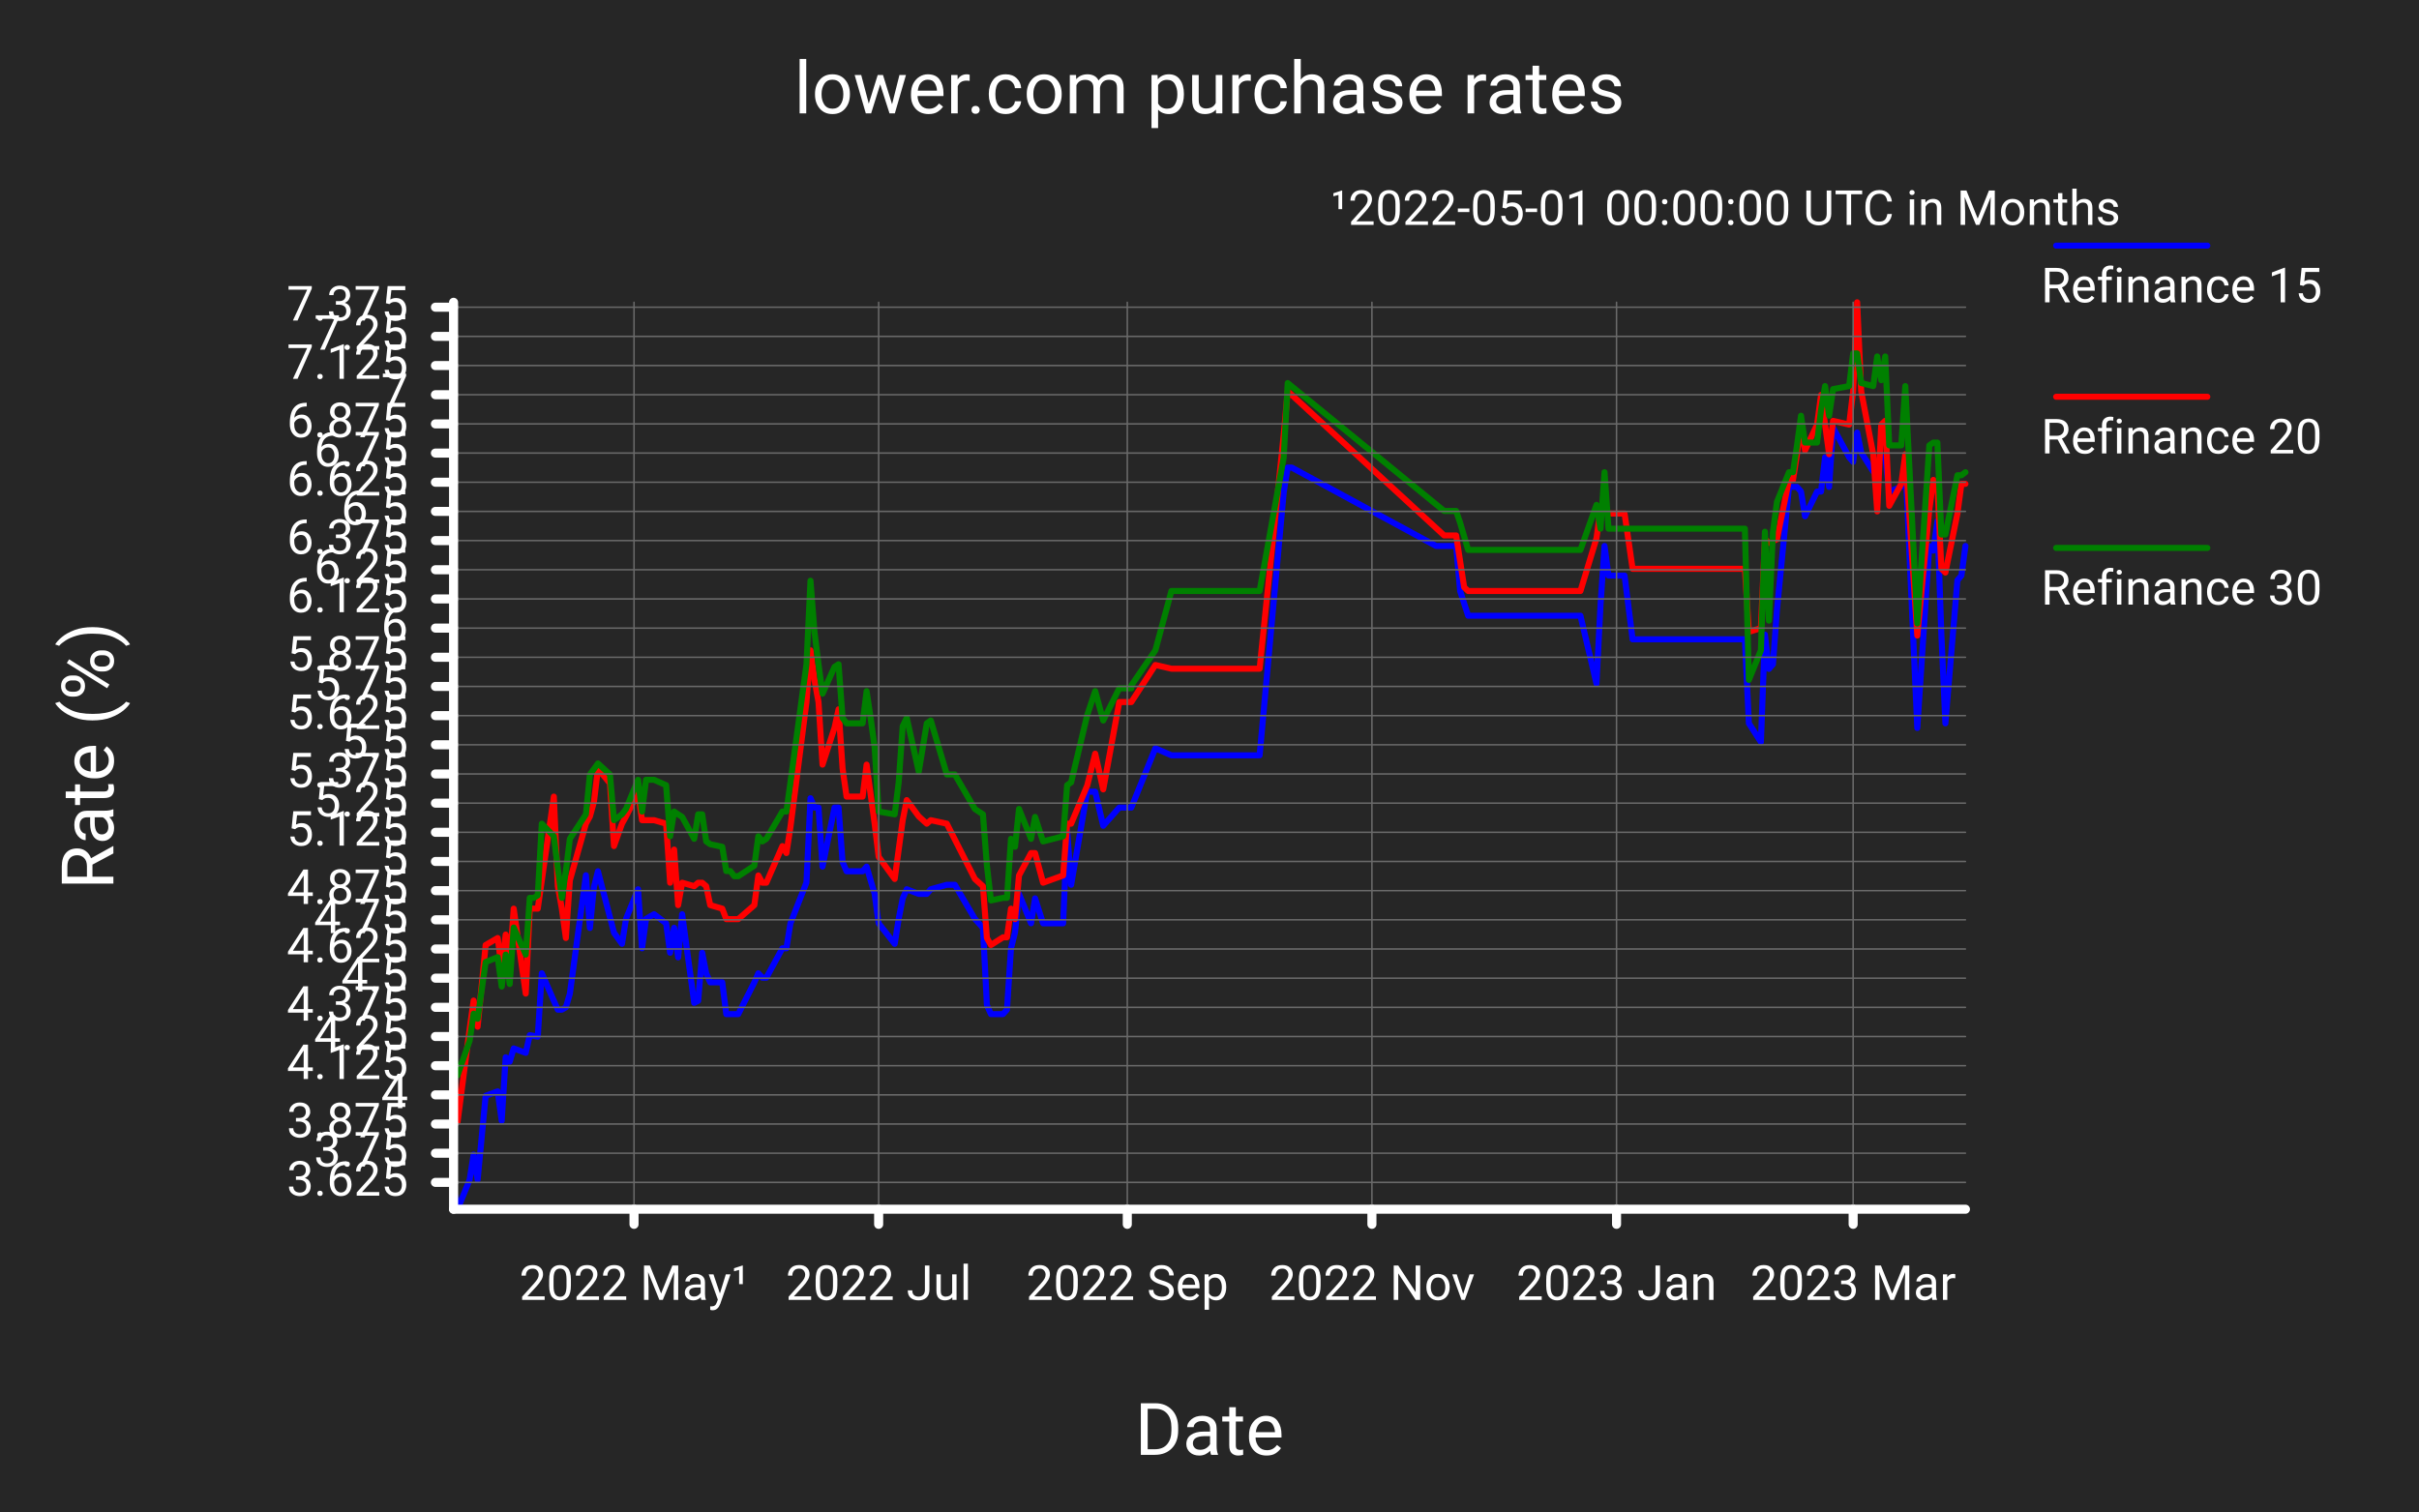
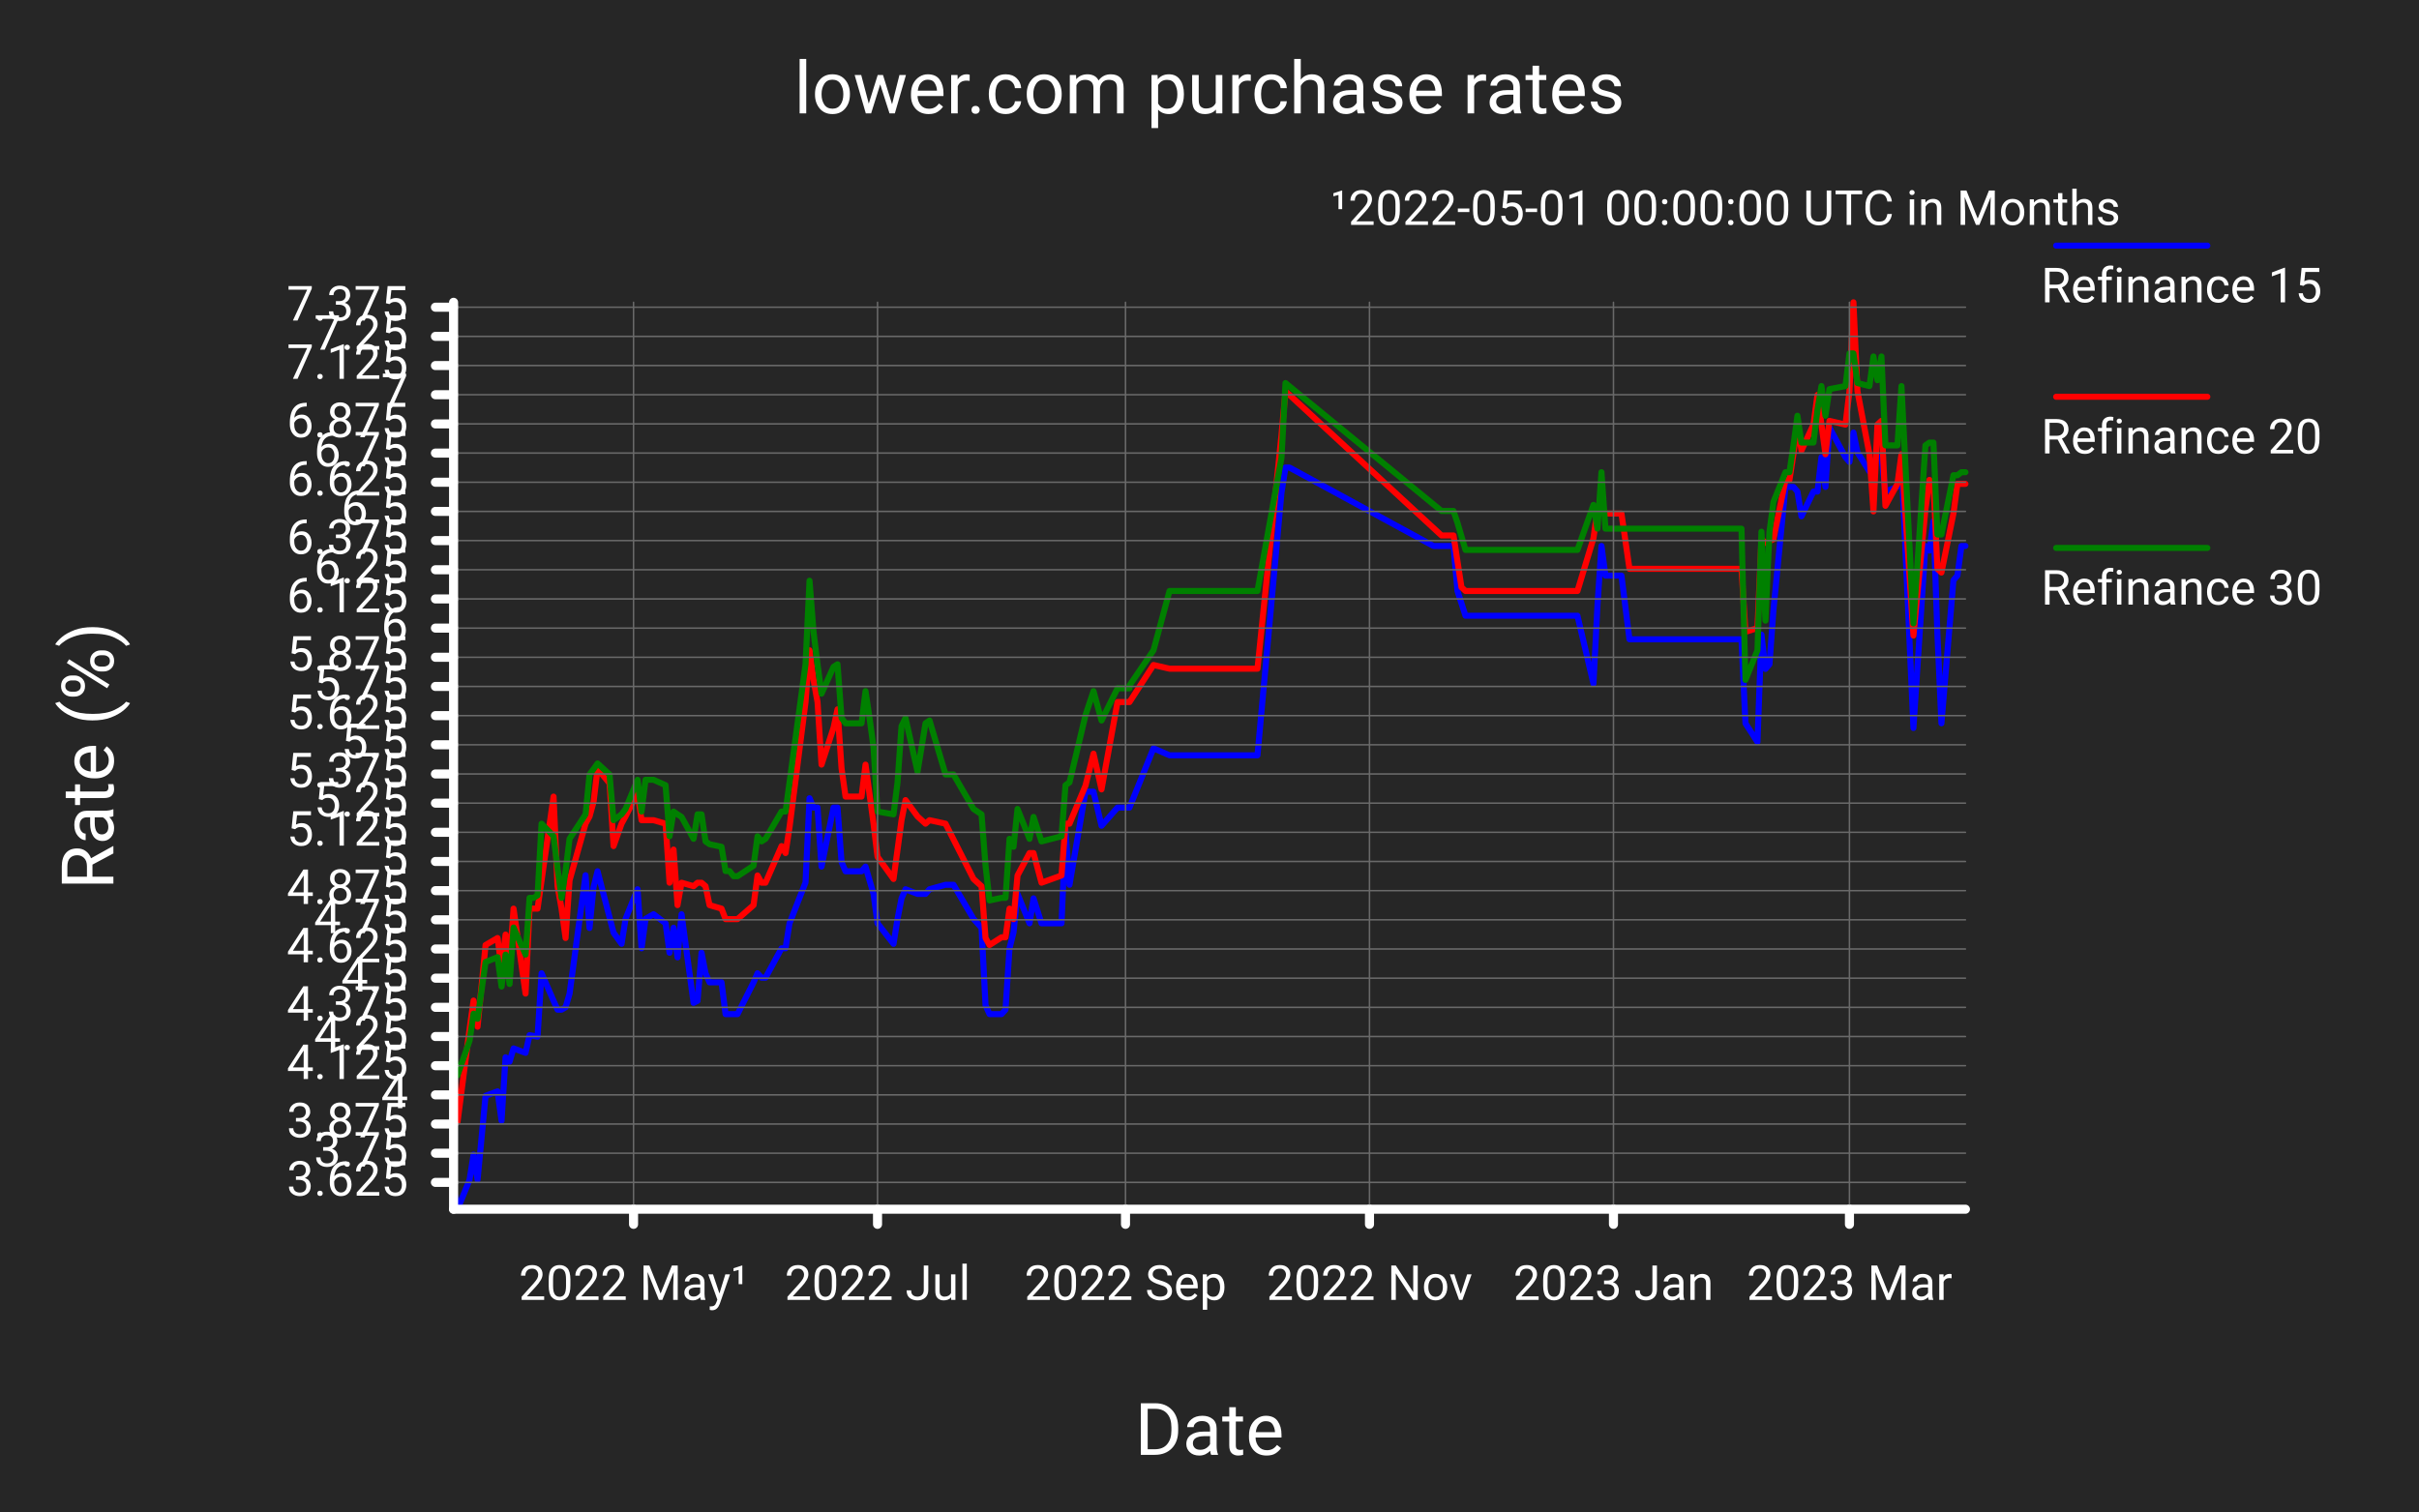
<svg xmlns="http://www.w3.org/2000/svg" class="poloto" width="800" height="500" viewBox="0 0 800 500">
  <style>.poloto{stroke-linecap:round;stroke-linejoin:round;font-family:Roboto,sans-serif;font-size:16px;}.poloto_background{fill:#262626;}.poloto_scatter{stroke-width:7}.poloto_tick_line{stroke:dimgray;stroke-width:0.5}.poloto_line{stroke-width:2}.poloto_text{fill: white;}.poloto_axis_lines{stroke: white;stroke-width:3;fill:none;stroke-dasharray:none}.poloto_title{font-size:24px;dominant-baseline:start;text-anchor:middle;}.poloto_xname{font-size:24px;dominant-baseline:start;text-anchor:middle;}.poloto_yname{font-size:24px;dominant-baseline:start;text-anchor:middle;}.poloto0stroke{stroke:blue;}.poloto1stroke{stroke:red;}.poloto2stroke{stroke:green;}.poloto3stroke{stroke:gold;}.poloto4stroke{stroke:aqua;}.poloto5stroke{stroke:lime;}.poloto6stroke{stroke:orange;}.poloto7stroke{stroke:chocolate;}.poloto0fill{fill:blue;}.poloto1fill{fill:red;}.poloto2fill{fill:green;}.poloto3fill{fill:gold;}.poloto4fill{fill:aqua;}.poloto5fill{fill:lime;}.poloto6fill{fill:orange;}.poloto7fill{fill:chocolate;}</style>
  <circle r="1e5" class="poloto_background" />
  <text class="poloto_text poloto_legend_text" x="675" y="100">Refinance 15</text>
  <line class="poloto_line poloto_legend_icon poloto0stroke poloto0legend" stroke="black" x1="680" x2="730" y1="81.25" y2="81.25" />
-   <path class="poloto_line poloto0stroke" fill="none" stroke="black" d=" M 150.00 393.13 L 151.33 400.00 L 155.31 390.27 L 156.63 381.94 L 157.96 390.27 L 157.96 390.27 L 160.61 362.48 L 164.59 361.01 L 165.92 370.74 L 167.24 349.74 L 168.57 351.21 L 169.89 346.81 L 173.87 348.28 L 175.20 342.41 L 175.20 342.41 L 177.85 342.95 L 179.18 321.95 L 183.16 331.06 L 184.48 333.99 L 185.81 333.99 L 187.14 333.22 L 188.46 328.74 L 193.77 289.53 L 195.09 306.97 L 196.42 293.46 L 197.75 288.21 L 197.75 288.21 L 203.05 308.52 L 205.70 312.22 L 207.03 303.96 L 211.01 294.16 L 212.33 313.69 L 213.66 303.96 L 213.66 303.96 L 216.31 302.42 L 220.29 305.43 L 221.62 315.16 L 221.62 315.16 L 222.94 306.90 L 224.27 316.70 L 225.60 302.42 L 229.58 331.76 L 230.90 331.06 L 232.23 315.16 L 232.23 315.16 L 233.55 321.95 L 234.88 324.96 L 238.86 324.96 L 240.19 335.46 L 241.51 335.46 L 242.84 335.46 L 244.16 335.46 L 249.47 324.96 L 250.80 321.95 L 252.12 323.42 L 253.45 323.42 L 253.45 323.42 L 258.75 313.69 L 260.08 313.69 L 261.41 305.43 L 266.71 291.92 L 268.04 264.05 L 269.36 267.14 L 270.69 267.14 L 272.02 286.67 L 275.99 267.14 L 277.32 267.14 L 278.65 285.13 L 279.97 288.21 L 285.28 288.21 L 286.60 286.67 L 287.93 291.22 L 289.26 295.70 L 290.58 305.43 L 295.89 312.22 L 297.21 303.96 L 298.54 297.17 L 299.87 294.16 L 303.85 295.70 L 306.50 295.70 L 307.82 294.16 L 313.13 292.69 L 313.13 292.69 L 313.13 292.69 L 313.13 292.69 L 313.13 292.69 L 313.13 292.69 L 315.78 292.69 L 315.78 292.69 L 315.78 292.69 L 315.78 292.69 L 315.78 292.69 L 315.78 292.69 L 322.41 303.96 L 325.07 306.90 L 326.39 332.53 L 327.72 335.46 L 331.70 335.46 L 333.02 333.99 L 334.35 313.69 L 335.68 308.44 L 337.00 295.70 L 340.98 305.43 L 340.98 305.43 L 342.31 297.17 L 344.96 305.43 L 344.96 305.43 L 351.59 305.43 L 352.92 274.70 L 354.24 292.69 L 359.55 261.89 L 362.20 261.89 L 362.20 261.89 L 364.85 273.16 L 370.16 267.14 L 370.16 267.14 L 370.16 267.14 L 370.16 267.14 L 370.16 267.14 L 370.16 267.14 L 370.16 267.14 L 370.16 267.14 L 370.16 267.14 L 374.14 267.14 L 382.10 247.53 L 387.40 249.85 L 387.40 249.85 L 391.38 249.85 L 396.68 249.85 L 398.01 249.85 L 398.01 249.85 L 398.01 249.85 L 398.01 249.85 L 398.01 249.85 L 415.25 249.85 L 416.58 249.85 L 424.54 162.92 L 425.86 154.66 L 427.19 154.66 L 474.93 180.60 L 480.24 180.60 L 481.56 180.60 L 482.89 195.50 L 485.54 203.68 L 485.54 203.68 L 490.85 203.68 L 492.18 203.68 L 493.50 203.68 L 494.83 203.68 L 498.81 203.68 L 500.13 203.68 L 502.79 203.68 L 504.11 203.68 L 508.09 203.68 L 509.42 203.68 L 509.42 203.68 L 513.40 203.68 L 517.37 203.68 L 518.70 203.68 L 520.03 203.68 L 521.35 203.68 L 522.68 203.68 L 527.98 226.15 L 529.31 200.21 L 530.64 180.60 L 531.96 190.40 L 535.94 190.40 L 537.27 190.40 L 537.27 190.40 L 539.92 211.48 L 541.25 211.48 L 545.23 211.48 L 546.55 211.48 L 547.88 211.48 L 549.20 211.48 L 550.53 211.48 L 550.53 211.48 L 550.53 211.48 L 550.53 211.48 L 557.16 211.48 L 559.81 211.48 L 563.79 211.48 L 565.12 211.48 L 567.77 211.48 L 569.10 211.48 L 574.40 211.48 L 575.73 211.48 L 577.06 211.48 L 578.38 239.27 L 582.36 245.45 L 583.69 209.93 L 585.01 221.28 L 586.34 219.74 L 587.67 201.75 L 591.64 161.07 L 592.97 161.07 L 594.30 161.07 L 595.62 162.61 L 596.95 170.79 L 600.93 162.61 L 602.25 162.61 L 603.58 151.26 L 604.91 161.07 L 606.23 141.46 L 611.54 151.26 L 612.86 152.80 L 614.19 143.08 L 615.52 149.64 L 619.50 155.97 L 620.82 152.80 L 622.15 151.26 L 623.47 151.26 L 624.80 162.61 L 628.78 161.07 L 630.11 152.80 L 634.08 240.81 L 638.06 180.60 L 639.39 182.14 L 640.72 172.41 L 642.04 209.93 L 643.37 239.27 L 647.35 191.95 L 648.67 190.40 L 650.00 180.60" />
+   <path class="poloto_line poloto0stroke" fill="none" stroke="black" d=" M 150.00 393.13 L 151.32 400.00 L 155.29 390.27 L 156.61 381.94 L 157.94 390.27 L 157.94 390.27 L 160.58 362.48 L 164.55 361.01 L 165.87 370.74 L 167.20 349.74 L 168.52 351.21 L 169.84 346.81 L 173.81 348.28 L 175.13 342.41 L 175.13 342.41 L 177.78 342.95 L 179.10 321.95 L 183.07 331.06 L 184.39 333.99 L 185.71 333.99 L 187.04 333.22 L 188.36 328.74 L 193.65 289.53 L 194.97 306.97 L 196.30 293.46 L 197.62 288.21 L 197.62 288.21 L 202.91 308.52 L 205.56 312.22 L 206.88 303.96 L 210.85 294.16 L 212.17 313.69 L 213.49 303.96 L 213.49 303.96 L 216.14 302.42 L 220.11 305.43 L 221.43 315.16 L 221.43 315.16 L 222.75 306.90 L 224.07 316.70 L 225.40 302.42 L 229.37 331.76 L 230.69 331.06 L 232.01 315.16 L 232.01 315.16 L 233.33 321.95 L 234.66 324.96 L 238.62 324.96 L 239.95 335.46 L 241.27 335.46 L 242.59 335.46 L 243.92 335.46 L 249.21 324.96 L 250.53 321.95 L 251.85 323.42 L 253.17 323.42 L 253.17 323.42 L 258.47 313.69 L 259.79 313.69 L 261.11 305.43 L 266.40 291.92 L 267.72 264.05 L 269.05 267.14 L 270.37 267.14 L 271.69 286.67 L 275.66 267.14 L 276.98 267.14 L 278.31 285.13 L 279.63 288.21 L 284.92 288.21 L 286.24 286.67 L 287.57 291.22 L 288.89 295.70 L 290.21 305.43 L 295.50 312.22 L 296.83 303.96 L 298.15 297.17 L 299.47 294.16 L 303.44 295.70 L 306.08 295.70 L 307.41 294.16 L 312.70 292.69 L 312.70 292.69 L 312.70 292.69 L 312.70 292.69 L 312.70 292.69 L 312.70 292.69 L 315.34 292.69 L 315.34 292.69 L 315.34 292.69 L 315.34 292.69 L 315.34 292.69 L 315.34 292.69 L 321.96 303.96 L 324.60 306.90 L 325.93 332.53 L 327.25 335.46 L 331.22 335.46 L 332.54 333.99 L 333.86 313.69 L 335.19 308.44 L 336.51 295.70 L 340.48 305.43 L 340.48 305.43 L 341.80 297.17 L 344.44 305.43 L 344.44 305.43 L 351.06 305.43 L 352.38 274.70 L 353.70 292.69 L 358.99 261.89 L 361.64 261.89 L 361.64 261.89 L 364.29 273.16 L 369.58 267.14 L 369.58 267.14 L 369.58 267.14 L 369.58 267.14 L 369.58 267.14 L 369.58 267.14 L 369.58 267.14 L 369.58 267.14 L 369.58 267.14 L 373.54 267.14 L 381.48 247.53 L 386.77 249.85 L 386.77 249.85 L 390.74 249.85 L 396.03 249.85 L 397.35 249.85 L 397.35 249.85 L 397.35 249.85 L 397.35 249.85 L 397.35 249.85 L 414.55 249.85 L 415.87 249.85 L 423.81 162.92 L 425.13 154.66 L 426.46 154.66 L 474.07 180.60 L 479.37 180.60 L 480.69 180.60 L 482.01 195.50 L 484.66 203.68 L 484.66 203.68 L 489.95 203.68 L 491.27 203.68 L 492.59 203.68 L 493.92 203.68 L 497.88 203.68 L 499.21 203.68 L 501.85 203.68 L 503.17 203.68 L 507.14 203.68 L 508.47 203.68 L 508.47 203.68 L 512.43 203.68 L 516.40 203.68 L 517.72 203.68 L 519.05 203.68 L 520.37 203.68 L 521.69 203.68 L 526.98 226.15 L 528.31 200.21 L 529.63 180.60 L 530.95 190.40 L 534.92 190.40 L 536.24 190.40 L 536.24 190.40 L 538.89 211.48 L 540.21 211.48 L 544.18 211.48 L 545.50 211.48 L 546.83 211.48 L 548.15 211.48 L 549.47 211.48 L 549.47 211.48 L 549.47 211.48 L 549.47 211.48 L 556.08 211.48 L 558.73 211.48 L 562.70 211.48 L 564.02 211.48 L 566.67 211.48 L 567.99 211.48 L 573.28 211.48 L 574.60 211.48 L 575.93 211.48 L 577.25 239.27 L 581.22 245.45 L 582.54 209.93 L 583.86 221.28 L 585.19 219.74 L 586.51 201.75 L 590.48 161.07 L 591.80 161.07 L 593.12 161.07 L 594.44 162.61 L 595.77 170.79 L 599.74 162.61 L 601.06 162.61 L 602.38 151.26 L 603.70 161.07 L 605.03 141.46 L 610.32 151.26 L 611.64 152.80 L 612.96 143.08 L 614.29 149.64 L 618.25 155.97 L 619.58 152.80 L 620.90 151.26 L 622.22 151.26 L 623.54 162.61 L 627.51 161.07 L 628.84 152.80 L 632.80 240.81 L 636.77 180.60 L 638.10 182.14 L 639.42 172.41 L 640.74 209.93 L 642.06 239.27 L 646.03 191.95 L 647.35 190.40 L 648.68 180.60 L 650.00 180.60" />
  <text class="poloto_text poloto_legend_text" x="675" y="150">Refinance 20</text>
  <line class="poloto_line poloto_legend_icon poloto1stroke poloto1legend" stroke="black" x1="680" x2="730" y1="131.25" y2="131.25" />
-   <path class="poloto_line poloto1stroke" fill="none" stroke="black" d=" M 150.00 350.51 L 151.33 371.13 L 155.31 340.40 L 156.63 330.98 L 157.96 339.63 L 157.96 339.63 L 160.61 312.61 L 164.59 310.29 L 165.92 320.10 L 167.24 309.14 L 168.57 318.94 L 169.89 300.57 L 173.87 328.67 L 175.20 300.57 L 175.20 300.57 L 177.85 300.57 L 177.85 300.57 L 183.16 263.51 L 184.48 293.15 L 185.81 300.57 L 187.14 310.29 L 188.46 291.22 L 193.77 272.47 L 195.09 270.07 L 196.42 265.29 L 197.75 254.32 L 201.72 259.11 L 203.05 279.88 L 205.70 272.47 L 207.03 270.07 L 211.01 262.27 L 212.33 271.31 L 213.66 271.31 L 213.66 271.31 L 216.31 271.31 L 220.29 272.47 L 221.62 292.00 L 221.62 292.00 L 222.94 281.03 L 224.27 299.41 L 225.60 292.00 L 229.58 293.15 L 230.90 292.00 L 232.23 292.00 L 232.23 292.00 L 233.55 293.15 L 234.88 299.41 L 238.86 300.57 L 240.19 304.04 L 241.51 304.04 L 242.84 304.04 L 244.16 304.04 L 249.47 299.41 L 250.80 289.60 L 252.12 292.00 L 253.45 292.00 L 253.45 292.00 L 258.75 279.88 L 260.08 282.19 L 261.41 273.62 L 266.71 232.24 L 268.04 215.11 L 269.36 224.91 L 270.69 232.24 L 272.02 252.93 L 275.99 240.74 L 277.32 234.64 L 278.65 254.17 L 279.97 263.51 L 285.28 263.51 L 286.60 252.93 L 287.93 262.74 L 289.26 272.47 L 290.58 283.43 L 295.89 290.76 L 297.21 281.03 L 298.54 271.31 L 299.87 264.67 L 303.85 270.07 L 306.50 272.47 L 307.82 271.31 L 313.13 272.47 L 313.13 272.47 L 313.13 272.47 L 313.13 272.47 L 313.13 272.47 L 313.13 272.47 L 313.13 272.47 L 313.13 272.47 L 313.13 272.47 L 313.13 272.47 L 313.13 272.47 L 313.13 272.47 L 322.41 290.76 L 325.07 293.15 L 326.39 310.29 L 327.72 312.61 L 331.70 310.06 L 333.02 310.06 L 334.35 300.57 L 335.68 304.04 L 337.00 289.60 L 340.98 282.19 L 340.98 282.19 L 342.31 282.19 L 344.96 292.00 L 344.96 292.00 L 351.59 289.60 L 352.92 272.47 L 354.24 272.47 L 359.55 259.88 L 362.20 249.31 L 362.20 249.31 L 364.85 261.12 L 370.16 232.24 L 370.16 232.24 L 370.16 232.24 L 370.16 232.24 L 370.16 232.24 L 370.16 232.24 L 370.16 232.24 L 370.16 232.24 L 370.16 232.24 L 374.14 232.24 L 382.10 219.97 L 387.40 221.20 L 390.05 221.20 L 391.38 221.20 L 391.38 221.20 L 398.01 221.20 L 399.34 221.20 L 399.34 221.20 L 399.34 221.20 L 399.34 221.20 L 415.25 221.20 L 416.58 221.20 L 424.54 143.85 L 425.86 129.41 L 425.86 129.41 L 477.59 177.12 L 480.24 177.12 L 481.56 177.12 L 484.22 194.26 L 485.54 195.50 L 485.54 195.50 L 490.85 195.50 L 492.18 195.50 L 493.50 195.50 L 494.83 195.50 L 498.81 195.50 L 500.13 195.50 L 502.79 195.50 L 504.11 195.50 L 508.09 195.50 L 509.42 195.50 L 509.42 195.50 L 513.40 195.50 L 517.37 195.50 L 518.70 195.50 L 520.03 195.50 L 521.35 195.50 L 522.68 195.50 L 527.98 178.05 L 529.31 168.55 L 530.64 167.32 L 531.96 169.87 L 535.94 169.87 L 537.27 169.87 L 537.27 169.87 L 539.92 188.16 L 541.25 188.16 L 545.23 188.16 L 546.55 188.16 L 547.88 188.16 L 549.20 188.16 L 550.53 188.16 L 550.53 188.16 L 555.84 188.16 L 555.84 188.16 L 557.16 188.16 L 559.81 188.16 L 563.79 188.16 L 565.12 188.16 L 567.77 188.16 L 569.10 188.16 L 574.40 188.16 L 575.73 188.16 L 577.06 188.16 L 578.38 209.01 L 582.36 207.77 L 583.69 178.36 L 585.01 179.59 L 585.01 179.59 L 587.67 178.36 L 591.64 158.75 L 592.97 158.75 L 594.30 150.26 L 595.62 140.45 L 596.95 149.02 L 600.93 140.45 L 602.25 130.65 L 603.58 140.45 L 604.91 150.26 L 606.23 139.22 L 611.54 140.45 L 612.86 129.41 L 614.19 100.00 L 615.52 129.41 L 619.50 150.26 L 620.82 169.17 L 622.15 140.45 L 623.47 139.22 L 624.80 167.32 L 628.78 160.06 L 630.11 150.26 L 634.08 210.24 L 638.06 168.55 L 639.39 158.75 L 640.72 160.06 L 642.04 188.16 L 643.37 189.40 L 647.35 169.87 L 648.67 160.06 L 650.00 160.06" />
+   <path class="poloto_line poloto1stroke" fill="none" stroke="black" d=" M 150.00 350.51 L 151.32 371.13 L 155.29 340.40 L 156.61 330.98 L 157.94 339.63 L 157.94 339.63 L 160.58 312.61 L 164.55 310.29 L 165.87 320.10 L 167.20 309.14 L 168.52 318.94 L 169.84 300.57 L 173.81 328.67 L 175.13 300.57 L 175.13 300.57 L 177.78 300.57 L 177.78 300.57 L 183.07 263.51 L 184.39 293.15 L 185.71 300.57 L 187.04 310.29 L 188.36 291.22 L 193.65 272.47 L 194.97 270.07 L 196.30 265.29 L 197.62 254.32 L 201.59 259.11 L 202.91 279.88 L 205.56 272.47 L 206.88 270.07 L 210.85 262.27 L 212.17 271.31 L 213.49 271.31 L 213.49 271.31 L 216.14 271.31 L 220.11 272.47 L 221.43 292.00 L 221.43 292.00 L 222.75 281.03 L 224.07 299.41 L 225.40 292.00 L 229.37 293.15 L 230.69 292.00 L 232.01 292.00 L 232.01 292.00 L 233.33 293.15 L 234.66 299.41 L 238.62 300.57 L 239.95 304.04 L 241.27 304.04 L 242.59 304.04 L 243.92 304.04 L 249.21 299.41 L 250.53 289.60 L 251.85 292.00 L 253.17 292.00 L 253.17 292.00 L 258.47 279.88 L 259.79 282.19 L 261.11 273.62 L 266.40 232.24 L 267.72 215.11 L 269.05 224.91 L 270.37 232.24 L 271.69 252.93 L 275.66 240.74 L 276.98 234.64 L 278.31 254.17 L 279.63 263.51 L 284.92 263.51 L 286.24 252.93 L 287.57 262.74 L 288.89 272.47 L 290.21 283.43 L 295.50 290.76 L 296.83 281.03 L 298.15 271.31 L 299.47 264.67 L 303.44 270.07 L 306.08 272.47 L 307.41 271.31 L 312.70 272.47 L 312.70 272.47 L 312.70 272.47 L 312.70 272.47 L 312.70 272.47 L 312.70 272.47 L 312.70 272.47 L 312.70 272.47 L 312.70 272.47 L 312.70 272.47 L 312.70 272.47 L 312.70 272.47 L 321.96 290.76 L 324.60 293.15 L 325.93 310.29 L 327.25 312.61 L 331.22 310.06 L 332.54 310.06 L 333.86 300.57 L 335.19 304.04 L 336.51 289.60 L 340.48 282.19 L 340.48 282.19 L 341.80 282.19 L 344.44 292.00 L 344.44 292.00 L 351.06 289.60 L 352.38 272.47 L 353.70 272.47 L 358.99 259.88 L 361.64 249.31 L 361.64 249.31 L 364.29 261.12 L 369.58 232.24 L 369.58 232.24 L 369.58 232.24 L 369.58 232.24 L 369.58 232.24 L 369.58 232.24 L 369.58 232.24 L 369.58 232.24 L 369.58 232.24 L 373.54 232.24 L 381.48 219.97 L 386.77 221.20 L 389.42 221.20 L 390.74 221.20 L 390.74 221.20 L 397.35 221.20 L 398.68 221.20 L 398.68 221.20 L 398.68 221.20 L 398.68 221.20 L 414.55 221.20 L 415.87 221.20 L 423.81 143.85 L 425.13 129.41 L 425.13 129.41 L 476.72 177.12 L 479.37 177.12 L 480.69 177.12 L 483.33 194.26 L 484.66 195.50 L 484.66 195.50 L 489.95 195.50 L 491.27 195.50 L 492.59 195.50 L 493.92 195.50 L 497.88 195.50 L 499.21 195.50 L 501.85 195.50 L 503.17 195.50 L 507.14 195.50 L 508.47 195.50 L 508.47 195.50 L 512.43 195.50 L 516.40 195.50 L 517.72 195.50 L 519.05 195.50 L 520.37 195.50 L 521.69 195.50 L 526.98 178.05 L 528.31 168.55 L 529.63 167.32 L 530.95 169.87 L 534.92 169.87 L 536.24 169.87 L 536.24 169.87 L 538.89 188.16 L 540.21 188.16 L 544.18 188.16 L 545.50 188.16 L 546.83 188.16 L 548.15 188.16 L 549.47 188.16 L 549.47 188.16 L 554.76 188.16 L 554.76 188.16 L 556.08 188.16 L 558.73 188.16 L 562.70 188.16 L 564.02 188.16 L 566.67 188.16 L 567.99 188.16 L 573.28 188.16 L 574.60 188.16 L 575.93 188.16 L 577.25 209.01 L 581.22 207.77 L 582.54 178.36 L 583.86 179.59 L 583.86 179.59 L 586.51 178.36 L 590.48 158.75 L 591.80 158.75 L 593.12 150.26 L 594.44 140.45 L 595.77 149.02 L 599.74 140.45 L 601.06 130.65 L 602.38 140.45 L 603.70 150.26 L 605.03 139.22 L 610.32 140.45 L 611.64 129.41 L 612.96 100.00 L 614.29 129.41 L 618.25 150.26 L 619.58 169.17 L 620.90 140.45 L 622.22 139.22 L 623.54 167.32 L 627.51 160.06 L 628.84 150.26 L 632.80 210.24 L 636.77 168.55 L 638.10 158.75 L 639.42 160.06 L 640.74 188.16 L 642.06 189.40 L 646.03 169.87 L 647.35 160.06 L 648.68 160.06 L 650.00 160.06" />
  <text class="poloto_text poloto_legend_text" x="675" y="200">Refinance 30</text>
  <line class="poloto_line poloto_legend_icon poloto2stroke poloto2legend" stroke="black" x1="680" x2="730" y1="181.25" y2="181.25" />
-   <path class="poloto_line poloto2stroke" fill="none" stroke="black" d=" M 150.00 348.35 L 151.33 355.69 L 155.31 344.26 L 156.63 335.31 L 157.96 337.00 L 157.96 337.00 L 160.61 318.24 L 164.59 316.62 L 165.92 326.35 L 167.24 315.77 L 168.57 325.50 L 169.89 306.82 L 173.87 315.77 L 175.20 297.01 L 176.53 297.01 L 177.85 296.17 L 179.18 272.47 L 183.16 276.63 L 184.48 287.29 L 185.81 297.01 L 187.14 288.14 L 188.46 277.48 L 193.77 269.38 L 195.09 256.18 L 196.42 254.40 L 197.75 252.55 L 201.72 256.18 L 203.05 271.31 L 205.70 269.38 L 207.03 267.60 L 211.01 257.95 L 212.33 268.45 L 213.66 257.95 L 213.66 257.95 L 216.31 257.95 L 220.29 259.73 L 221.62 276.63 L 221.62 276.63 L 222.94 268.45 L 224.27 269.38 L 225.60 270.23 L 229.58 277.48 L 230.90 269.38 L 232.23 269.38 L 232.23 269.38 L 233.55 278.33 L 234.88 279.26 L 238.86 280.11 L 240.19 288.14 L 241.51 288.14 L 242.84 289.84 L 244.16 289.84 L 249.47 286.36 L 250.80 276.63 L 252.12 278.33 L 253.45 277.48 L 253.45 277.48 L 258.75 268.45 L 260.08 268.45 L 261.41 258.80 L 266.71 219.74 L 268.04 192.10 L 269.36 209.01 L 270.69 219.74 L 272.02 229.46 L 275.99 220.59 L 277.32 219.74 L 278.65 237.49 L 279.97 239.27 L 285.28 239.27 L 286.60 228.62 L 287.93 237.49 L 289.26 247.22 L 290.58 268.45 L 295.89 269.38 L 297.21 258.80 L 298.54 240.20 L 299.87 237.49 L 303.85 255.25 L 306.50 239.27 L 307.82 238.34 L 313.13 256.18 L 313.13 256.18 L 313.13 256.18 L 313.13 256.18 L 313.13 256.18 L 313.13 256.18 L 315.78 256.18 L 315.78 256.18 L 315.78 256.18 L 315.78 256.18 L 315.78 256.18 L 315.78 256.18 L 322.41 267.60 L 325.07 269.38 L 326.39 286.36 L 327.72 297.86 L 331.70 297.01 L 333.02 297.01 L 334.35 277.48 L 335.68 280.11 L 337.00 267.60 L 340.98 277.48 L 340.98 277.48 L 342.31 270.23 L 344.96 278.33 L 344.96 278.33 L 351.59 276.63 L 352.92 259.73 L 354.24 258.80 L 359.55 236.57 L 362.20 228.62 L 362.20 228.62 L 364.85 238.34 L 370.16 227.69 L 370.16 227.69 L 370.16 227.69 L 370.16 227.69 L 370.16 227.69 L 370.16 227.69 L 370.16 227.69 L 370.16 227.69 L 374.14 227.69 L 374.14 226.76 L 382.10 215.11 L 387.40 195.50 L 387.40 195.50 L 391.38 195.50 L 391.38 195.50 L 398.01 195.50 L 399.34 195.50 L 399.34 195.50 L 399.34 195.50 L 399.34 195.50 L 415.25 195.50 L 416.58 195.50 L 424.54 151.34 L 425.86 126.71 L 425.86 126.71 L 477.59 169.02 L 480.24 169.02 L 481.56 169.02 L 482.89 172.95 L 485.54 181.91 L 485.54 181.91 L 490.85 181.91 L 492.18 181.91 L 493.50 181.91 L 494.83 181.91 L 498.81 181.91 L 500.13 181.91 L 502.79 181.91 L 504.11 181.91 L 508.09 181.91 L 509.42 181.91 L 509.42 181.91 L 513.40 181.91 L 517.37 181.91 L 518.70 181.91 L 520.03 181.91 L 521.35 181.91 L 522.68 181.91 L 527.98 167.01 L 529.31 174.88 L 530.64 156.20 L 531.96 174.88 L 535.94 174.88 L 537.27 174.88 L 537.27 174.88 L 539.92 174.88 L 541.25 174.88 L 545.23 174.88 L 546.55 174.88 L 547.88 174.88 L 549.20 174.88 L 550.53 174.88 L 550.53 174.88 L 555.84 174.88 L 555.84 174.88 L 557.16 174.88 L 559.81 174.88 L 563.79 174.88 L 565.12 174.88 L 567.77 174.88 L 569.10 174.88 L 574.40 174.88 L 575.73 174.88 L 577.06 174.88 L 578.38 224.91 L 582.36 215.11 L 583.69 175.89 L 585.01 205.30 L 586.34 175.89 L 587.67 166.01 L 591.64 156.20 L 592.97 156.20 L 594.30 147.32 L 595.62 137.52 L 596.95 146.40 L 600.93 146.40 L 602.25 135.59 L 603.58 127.71 L 604.91 137.52 L 606.23 128.72 L 611.54 127.71 L 612.86 116.91 L 614.19 116.91 L 615.52 126.71 L 619.50 127.71 L 620.82 117.91 L 622.15 125.78 L 623.47 117.91 L 624.80 147.32 L 628.78 147.32 L 630.11 127.71 L 634.08 206.23 L 638.06 147.32 L 639.39 146.40 L 640.72 146.40 L 642.04 176.81 L 643.37 176.81 L 647.35 157.21 L 648.67 157.21 L 650.00 156.20" />
+   <path class="poloto_line poloto2stroke" fill="none" stroke="black" d=" M 150.00 348.35 L 151.32 355.69 L 155.29 344.26 L 156.61 335.31 L 157.94 337.00 L 157.94 337.00 L 160.58 318.24 L 164.55 316.62 L 165.87 326.35 L 167.20 315.77 L 168.52 325.50 L 169.84 306.82 L 173.81 315.77 L 175.13 297.01 L 176.46 297.01 L 177.78 296.17 L 179.10 272.47 L 183.07 276.63 L 184.39 287.29 L 185.71 297.01 L 187.04 288.14 L 188.36 277.48 L 193.65 269.38 L 194.97 256.18 L 196.30 254.40 L 197.62 252.55 L 201.59 256.18 L 202.91 271.31 L 205.56 269.38 L 206.88 267.60 L 210.85 257.95 L 212.17 268.45 L 213.49 257.95 L 213.49 257.95 L 216.14 257.95 L 220.11 259.73 L 221.43 276.63 L 221.43 276.63 L 222.75 268.45 L 224.07 269.38 L 225.40 270.23 L 229.37 277.48 L 230.69 269.38 L 232.01 269.38 L 232.01 269.38 L 233.33 278.33 L 234.66 279.26 L 238.62 280.11 L 239.95 288.14 L 241.27 288.14 L 242.59 289.84 L 243.92 289.84 L 249.21 286.36 L 250.53 276.63 L 251.85 278.33 L 253.17 277.48 L 253.17 277.48 L 258.47 268.45 L 259.79 268.45 L 261.11 258.80 L 266.40 219.74 L 267.72 192.10 L 269.05 209.01 L 270.37 219.74 L 271.69 229.46 L 275.66 220.59 L 276.98 219.74 L 278.31 237.49 L 279.63 239.27 L 284.92 239.27 L 286.24 228.62 L 287.57 237.49 L 288.89 247.22 L 290.21 268.45 L 295.50 269.38 L 296.83 258.80 L 298.15 240.20 L 299.47 237.49 L 303.44 255.25 L 306.08 239.27 L 307.41 238.34 L 312.70 256.18 L 312.70 256.18 L 312.70 256.18 L 312.70 256.18 L 312.70 256.18 L 312.70 256.18 L 315.34 256.18 L 315.34 256.18 L 315.34 256.18 L 315.34 256.18 L 315.34 256.18 L 315.34 256.18 L 321.96 267.60 L 324.60 269.38 L 325.93 286.36 L 327.25 297.86 L 331.22 297.01 L 332.54 297.01 L 333.86 277.48 L 335.19 280.11 L 336.51 267.60 L 340.48 277.48 L 340.48 277.48 L 341.80 270.23 L 344.44 278.33 L 344.44 278.33 L 351.06 276.63 L 352.38 259.73 L 353.70 258.80 L 358.99 236.57 L 361.64 228.62 L 361.64 228.62 L 364.29 238.34 L 369.58 227.69 L 369.58 227.69 L 369.58 227.69 L 369.58 227.69 L 369.58 227.69 L 369.58 227.69 L 369.58 227.69 L 369.58 227.69 L 373.54 227.69 L 373.54 226.76 L 381.48 215.11 L 386.77 195.50 L 386.77 195.50 L 390.74 195.50 L 390.74 195.50 L 397.35 195.50 L 398.68 195.50 L 398.68 195.50 L 398.68 195.50 L 398.68 195.50 L 414.55 195.50 L 415.87 195.50 L 423.81 151.34 L 425.13 126.71 L 425.13 126.71 L 476.72 169.02 L 479.37 169.02 L 480.69 169.02 L 482.01 172.95 L 484.66 181.91 L 484.66 181.91 L 489.95 181.91 L 491.27 181.91 L 492.59 181.91 L 493.92 181.91 L 497.88 181.91 L 499.21 181.91 L 501.85 181.91 L 503.17 181.91 L 507.14 181.91 L 508.47 181.91 L 508.47 181.91 L 512.43 181.91 L 516.40 181.91 L 517.72 181.91 L 519.05 181.91 L 520.37 181.91 L 521.69 181.91 L 526.98 167.01 L 528.31 174.88 L 529.63 156.20 L 530.95 174.88 L 534.92 174.88 L 536.24 174.88 L 536.24 174.88 L 538.89 174.88 L 540.21 174.88 L 544.18 174.88 L 545.50 174.88 L 546.83 174.88 L 548.15 174.88 L 549.47 174.88 L 549.47 174.88 L 554.76 174.88 L 554.76 174.88 L 556.08 174.88 L 558.73 174.88 L 562.70 174.88 L 564.02 174.88 L 566.67 174.88 L 567.99 174.88 L 573.28 174.88 L 574.60 174.88 L 575.93 174.88 L 577.25 224.91 L 581.22 215.11 L 582.54 175.89 L 583.86 205.30 L 585.19 175.89 L 586.51 166.01 L 590.48 156.20 L 591.80 156.20 L 593.12 147.32 L 594.44 137.52 L 595.77 146.40 L 599.74 146.40 L 601.06 135.59 L 602.38 127.71 L 603.70 137.52 L 605.03 128.72 L 610.32 127.71 L 611.64 116.91 L 612.96 116.91 L 614.29 126.71 L 618.25 127.71 L 619.58 117.91 L 620.90 125.78 L 622.22 117.91 L 623.54 147.32 L 627.51 147.32 L 628.84 127.71 L 632.80 206.23 L 636.77 147.32 L 638.10 146.40 L 639.42 146.40 L 640.74 176.81 L 642.06 176.81 L 646.03 157.21 L 647.35 157.21 L 648.68 156.20 L 650.00 156.20" />
  <text class="poloto_labels poloto_text poloto_title" x="400" y="37.5">lower.com purchase rates</text>
  <text class="poloto_labels poloto_text poloto_xname" x="400" y="481.25">Date</text>
  <text class="poloto_labels poloto_text poloto_yname" transform="rotate(-90,37.5,250)" x="37.5" y="250">Rate (%)</text>
  <text class="poloto_tick_labels poloto_text" dominant-baseline="middle" text-anchor="start" x="150" y="70" />
  <line class="poloto_axis_lines" stroke="black" x1="150" x2="144" y1="391.122" y2="391.122" />
  <line class="poloto_tick_line" stroke="black" x1="150" x2="650" y1="391.122" y2="391.122" />
  <text class="poloto_tick_labels poloto_text" dominant-baseline="middle" text-anchor="end" x="135" y="391.122">3.625</text>
  <line class="poloto_axis_lines" stroke="black" x1="150" x2="144" y1="381.472" y2="381.472" />
  <line class="poloto_tick_line" stroke="black" x1="150" x2="650" y1="381.472" y2="381.472" />
  <text class="poloto_tick_labels poloto_text" dominant-baseline="middle" text-anchor="end" x="135" y="381.472">3.75</text>
  <line class="poloto_axis_lines" stroke="black" x1="150" x2="144" y1="371.822" y2="371.822" />
  <line class="poloto_tick_line" stroke="black" x1="150" x2="650" y1="371.822" y2="371.822" />
  <text class="poloto_tick_labels poloto_text" dominant-baseline="middle" text-anchor="end" x="135" y="371.822">3.875</text>
  <line class="poloto_axis_lines" stroke="black" x1="150" x2="144" y1="362.172" y2="362.172" />
  <line class="poloto_tick_line" stroke="black" x1="150" x2="650" y1="362.172" y2="362.172" />
  <text class="poloto_tick_labels poloto_text" dominant-baseline="middle" text-anchor="end" x="135" y="362.172">4</text>
  <line class="poloto_axis_lines" stroke="black" x1="150" x2="144" y1="352.522" y2="352.522" />
  <line class="poloto_tick_line" stroke="black" x1="150" x2="650" y1="352.522" y2="352.522" />
  <text class="poloto_tick_labels poloto_text" dominant-baseline="middle" text-anchor="end" x="135" y="352.522">4.125</text>
  <line class="poloto_axis_lines" stroke="black" x1="150" x2="144" y1="342.872" y2="342.872" />
  <line class="poloto_tick_line" stroke="black" x1="150" x2="650" y1="342.872" y2="342.872" />
  <text class="poloto_tick_labels poloto_text" dominant-baseline="middle" text-anchor="end" x="135" y="342.872">4.25</text>
  <line class="poloto_axis_lines" stroke="black" x1="150" x2="144" y1="333.222" y2="333.222" />
  <line class="poloto_tick_line" stroke="black" x1="150" x2="650" y1="333.222" y2="333.222" />
  <text class="poloto_tick_labels poloto_text" dominant-baseline="middle" text-anchor="end" x="135" y="333.222">4.375</text>
  <line class="poloto_axis_lines" stroke="black" x1="150" x2="144" y1="323.572" y2="323.572" />
  <line class="poloto_tick_line" stroke="black" x1="150" x2="650" y1="323.572" y2="323.572" />
  <text class="poloto_tick_labels poloto_text" dominant-baseline="middle" text-anchor="end" x="135" y="323.572">4.5</text>
  <line class="poloto_axis_lines" stroke="black" x1="150" x2="144" y1="313.922" y2="313.922" />
  <line class="poloto_tick_line" stroke="black" x1="150" x2="650" y1="313.922" y2="313.922" />
  <text class="poloto_tick_labels poloto_text" dominant-baseline="middle" text-anchor="end" x="135" y="313.922">4.625</text>
  <line class="poloto_axis_lines" stroke="black" x1="150" x2="144" y1="304.272" y2="304.272" />
  <line class="poloto_tick_line" stroke="black" x1="150" x2="650" y1="304.272" y2="304.272" />
  <text class="poloto_tick_labels poloto_text" dominant-baseline="middle" text-anchor="end" x="135" y="304.272">4.75</text>
  <line class="poloto_axis_lines" stroke="black" x1="150" x2="144" y1="294.622" y2="294.622" />
  <line class="poloto_tick_line" stroke="black" x1="150" x2="650" y1="294.622" y2="294.622" />
  <text class="poloto_tick_labels poloto_text" dominant-baseline="middle" text-anchor="end" x="135" y="294.622">4.875</text>
  <line class="poloto_axis_lines" stroke="black" x1="150" x2="144" y1="284.972" y2="284.972" />
  <line class="poloto_tick_line" stroke="black" x1="150" x2="650" y1="284.972" y2="284.972" />
  <text class="poloto_tick_labels poloto_text" dominant-baseline="middle" text-anchor="end" x="135" y="284.972">5</text>
  <line class="poloto_axis_lines" stroke="black" x1="150" x2="144" y1="275.322" y2="275.322" />
  <line class="poloto_tick_line" stroke="black" x1="150" x2="650" y1="275.322" y2="275.322" />
  <text class="poloto_tick_labels poloto_text" dominant-baseline="middle" text-anchor="end" x="135" y="275.322">5.125</text>
  <line class="poloto_axis_lines" stroke="black" x1="150" x2="144" y1="265.672" y2="265.672" />
  <line class="poloto_tick_line" stroke="black" x1="150" x2="650" y1="265.672" y2="265.672" />
  <text class="poloto_tick_labels poloto_text" dominant-baseline="middle" text-anchor="end" x="135" y="265.672">5.25</text>
  <line class="poloto_axis_lines" stroke="black" x1="150" x2="144" y1="256.022" y2="256.022" />
  <line class="poloto_tick_line" stroke="black" x1="150" x2="650" y1="256.022" y2="256.022" />
  <text class="poloto_tick_labels poloto_text" dominant-baseline="middle" text-anchor="end" x="135" y="256.022">5.375</text>
  <line class="poloto_axis_lines" stroke="black" x1="150" x2="144" y1="246.372" y2="246.372" />
  <line class="poloto_tick_line" stroke="black" x1="150" x2="650" y1="246.372" y2="246.372" />
  <text class="poloto_tick_labels poloto_text" dominant-baseline="middle" text-anchor="end" x="135" y="246.372">5.5</text>
  <line class="poloto_axis_lines" stroke="black" x1="150" x2="144" y1="236.722" y2="236.722" />
  <line class="poloto_tick_line" stroke="black" x1="150" x2="650" y1="236.722" y2="236.722" />
  <text class="poloto_tick_labels poloto_text" dominant-baseline="middle" text-anchor="end" x="135" y="236.722">5.625</text>
  <line class="poloto_axis_lines" stroke="black" x1="150" x2="144" y1="227.072" y2="227.072" />
  <line class="poloto_tick_line" stroke="black" x1="150" x2="650" y1="227.072" y2="227.072" />
  <text class="poloto_tick_labels poloto_text" dominant-baseline="middle" text-anchor="end" x="135" y="227.072">5.75</text>
  <line class="poloto_axis_lines" stroke="black" x1="150" x2="144" y1="217.422" y2="217.422" />
  <line class="poloto_tick_line" stroke="black" x1="150" x2="650" y1="217.422" y2="217.422" />
  <text class="poloto_tick_labels poloto_text" dominant-baseline="middle" text-anchor="end" x="135" y="217.422">5.875</text>
  <line class="poloto_axis_lines" stroke="black" x1="150" x2="144" y1="207.771" y2="207.771" />
  <line class="poloto_tick_line" stroke="black" x1="150" x2="650" y1="207.771" y2="207.771" />
  <text class="poloto_tick_labels poloto_text" dominant-baseline="middle" text-anchor="end" x="135" y="207.771">6</text>
  <line class="poloto_axis_lines" stroke="black" x1="150" x2="144" y1="198.121" y2="198.121" />
  <line class="poloto_tick_line" stroke="black" x1="150" x2="650" y1="198.121" y2="198.121" />
  <text class="poloto_tick_labels poloto_text" dominant-baseline="middle" text-anchor="end" x="135" y="198.121">6.125</text>
  <line class="poloto_axis_lines" stroke="black" x1="150" x2="144" y1="188.471" y2="188.471" />
  <line class="poloto_tick_line" stroke="black" x1="150" x2="650" y1="188.471" y2="188.471" />
  <text class="poloto_tick_labels poloto_text" dominant-baseline="middle" text-anchor="end" x="135" y="188.471">6.25</text>
  <line class="poloto_axis_lines" stroke="black" x1="150" x2="144" y1="178.821" y2="178.821" />
  <line class="poloto_tick_line" stroke="black" x1="150" x2="650" y1="178.821" y2="178.821" />
  <text class="poloto_tick_labels poloto_text" dominant-baseline="middle" text-anchor="end" x="135" y="178.821">6.375</text>
  <line class="poloto_axis_lines" stroke="black" x1="150" x2="144" y1="169.171" y2="169.171" />
  <line class="poloto_tick_line" stroke="black" x1="150" x2="650" y1="169.171" y2="169.171" />
  <text class="poloto_tick_labels poloto_text" dominant-baseline="middle" text-anchor="end" x="135" y="169.171">6.5</text>
  <line class="poloto_axis_lines" stroke="black" x1="150" x2="144" y1="159.521" y2="159.521" />
  <line class="poloto_tick_line" stroke="black" x1="150" x2="650" y1="159.521" y2="159.521" />
  <text class="poloto_tick_labels poloto_text" dominant-baseline="middle" text-anchor="end" x="135" y="159.521">6.625</text>
  <line class="poloto_axis_lines" stroke="black" x1="150" x2="144" y1="149.871" y2="149.871" />
  <line class="poloto_tick_line" stroke="black" x1="150" x2="650" y1="149.871" y2="149.871" />
  <text class="poloto_tick_labels poloto_text" dominant-baseline="middle" text-anchor="end" x="135" y="149.871">6.75</text>
  <line class="poloto_axis_lines" stroke="black" x1="150" x2="144" y1="140.221" y2="140.221" />
  <line class="poloto_tick_line" stroke="black" x1="150" x2="650" y1="140.221" y2="140.221" />
  <text class="poloto_tick_labels poloto_text" dominant-baseline="middle" text-anchor="end" x="135" y="140.221">6.875</text>
  <line class="poloto_axis_lines" stroke="black" x1="150" x2="144" y1="130.571" y2="130.571" />
  <line class="poloto_tick_line" stroke="black" x1="150" x2="650" y1="130.571" y2="130.571" />
  <text class="poloto_tick_labels poloto_text" dominant-baseline="middle" text-anchor="end" x="135" y="130.571">7</text>
  <line class="poloto_axis_lines" stroke="black" x1="150" x2="144" y1="120.921" y2="120.921" />
  <line class="poloto_tick_line" stroke="black" x1="150" x2="650" y1="120.921" y2="120.921" />
  <text class="poloto_tick_labels poloto_text" dominant-baseline="middle" text-anchor="end" x="135" y="120.921">7.125</text>
  <line class="poloto_axis_lines" stroke="black" x1="150" x2="144" y1="111.271" y2="111.271" />
  <line class="poloto_tick_line" stroke="black" x1="150" x2="650" y1="111.271" y2="111.271" />
  <text class="poloto_tick_labels poloto_text" dominant-baseline="middle" text-anchor="end" x="135" y="111.271">7.25</text>
  <line class="poloto_axis_lines" stroke="black" x1="150" x2="144" y1="101.621" y2="101.621" />
  <line class="poloto_tick_line" stroke="black" x1="150" x2="650" y1="101.621" y2="101.621" />
  <text class="poloto_tick_labels poloto_text" dominant-baseline="middle" text-anchor="end" x="135" y="101.621">7.375</text>
  <text class="poloto_tick_labels poloto_text" dominant-baseline="middle" text-anchor="start" x="440" y="70">¹2022-05-01 00:00:00 UTC in Months</text>
-   <line class="poloto_axis_lines" stroke="black" x1="209.682" x2="209.682" y1="400" y2="405" />
-   <line class="poloto_tick_line" stroke="black" x1="209.682" x2="209.682" y1="400" y2="100" />
-   <text class="poloto_tick_labels poloto_text" dominant-baseline="start" text-anchor="middle" x="209.682" y="430">2022 May¹</text>
-   <line class="poloto_axis_lines" stroke="black" x1="290.584" x2="290.584" y1="400" y2="405" />
-   <line class="poloto_tick_line" stroke="black" x1="290.584" x2="290.584" y1="400" y2="100" />
-   <text class="poloto_tick_labels poloto_text" dominant-baseline="start" text-anchor="middle" x="290.584" y="430">2022 Jul</text>
-   <line class="poloto_axis_lines" stroke="black" x1="372.812" x2="372.812" y1="400" y2="405" />
-   <line class="poloto_tick_line" stroke="black" x1="372.812" x2="372.812" y1="400" y2="100" />
-   <text class="poloto_tick_labels poloto_text" dominant-baseline="start" text-anchor="middle" x="372.812" y="430">2022 Sep</text>
-   <line class="poloto_axis_lines" stroke="black" x1="453.714" x2="453.714" y1="400" y2="405" />
-   <line class="poloto_tick_line" stroke="black" x1="453.714" x2="453.714" y1="400" y2="100" />
-   <text class="poloto_tick_labels poloto_text" dominant-baseline="start" text-anchor="middle" x="453.714" y="430">2022 Nov</text>
-   <line class="poloto_axis_lines" stroke="black" x1="534.615" x2="534.615" y1="400" y2="405" />
-   <line class="poloto_tick_line" stroke="black" x1="534.615" x2="534.615" y1="400" y2="100" />
-   <text class="poloto_tick_labels poloto_text" dominant-baseline="start" text-anchor="middle" x="534.615" y="430">2023 Jan</text>
-   <line class="poloto_axis_lines" stroke="black" x1="612.865" x2="612.865" y1="400" y2="405" />
-   <line class="poloto_tick_line" stroke="black" x1="612.865" x2="612.865" y1="400" y2="100" />
-   <text class="poloto_tick_labels poloto_text" dominant-baseline="start" text-anchor="middle" x="612.865" y="430">2023 Mar</text>
+   <line class="poloto_axis_lines" stroke="black" x1="209.524" x2="209.524" y1="400" y2="405" />
+   <line class="poloto_tick_line" stroke="black" x1="209.524" x2="209.524" y1="400" y2="100" />
+   <text class="poloto_tick_labels poloto_text" dominant-baseline="start" text-anchor="middle" x="209.524" y="430">2022 May¹</text>
+   <line class="poloto_axis_lines" stroke="black" x1="290.212" x2="290.212" y1="400" y2="405" />
+   <line class="poloto_tick_line" stroke="black" x1="290.212" x2="290.212" y1="400" y2="100" />
+   <text class="poloto_tick_labels poloto_text" dominant-baseline="start" text-anchor="middle" x="290.212" y="430">2022 Jul</text>
+   <line class="poloto_axis_lines" stroke="black" x1="372.222" x2="372.222" y1="400" y2="405" />
+   <line class="poloto_tick_line" stroke="black" x1="372.222" x2="372.222" y1="400" y2="100" />
+   <text class="poloto_tick_labels poloto_text" dominant-baseline="start" text-anchor="middle" x="372.222" y="430">2022 Sep</text>
+   <line class="poloto_axis_lines" stroke="black" x1="452.91" x2="452.91" y1="400" y2="405" />
+   <line class="poloto_tick_line" stroke="black" x1="452.91" x2="452.91" y1="400" y2="100" />
+   <text class="poloto_tick_labels poloto_text" dominant-baseline="start" text-anchor="middle" x="452.91" y="430">2022 Nov</text>
+   <line class="poloto_axis_lines" stroke="black" x1="533.598" x2="533.598" y1="400" y2="405" />
+   <line class="poloto_tick_line" stroke="black" x1="533.598" x2="533.598" y1="400" y2="100" />
+   <text class="poloto_tick_labels poloto_text" dominant-baseline="start" text-anchor="middle" x="533.598" y="430">2023 Jan</text>
+   <line class="poloto_axis_lines" stroke="black" x1="611.64" x2="611.64" y1="400" y2="405" />
+   <line class="poloto_tick_line" stroke="black" x1="611.64" x2="611.64" y1="400" y2="100" />
+   <text class="poloto_tick_labels poloto_text" dominant-baseline="start" text-anchor="middle" x="611.64" y="430">2023 Mar</text>
  <path stroke="black" fill="none" class="poloto_axis_lines" d=" M 150 400 L 650 400" />
  <path stroke="black" fill="none" class="poloto_axis_lines" d=" M 150 400 L 150 100" />
</svg>
